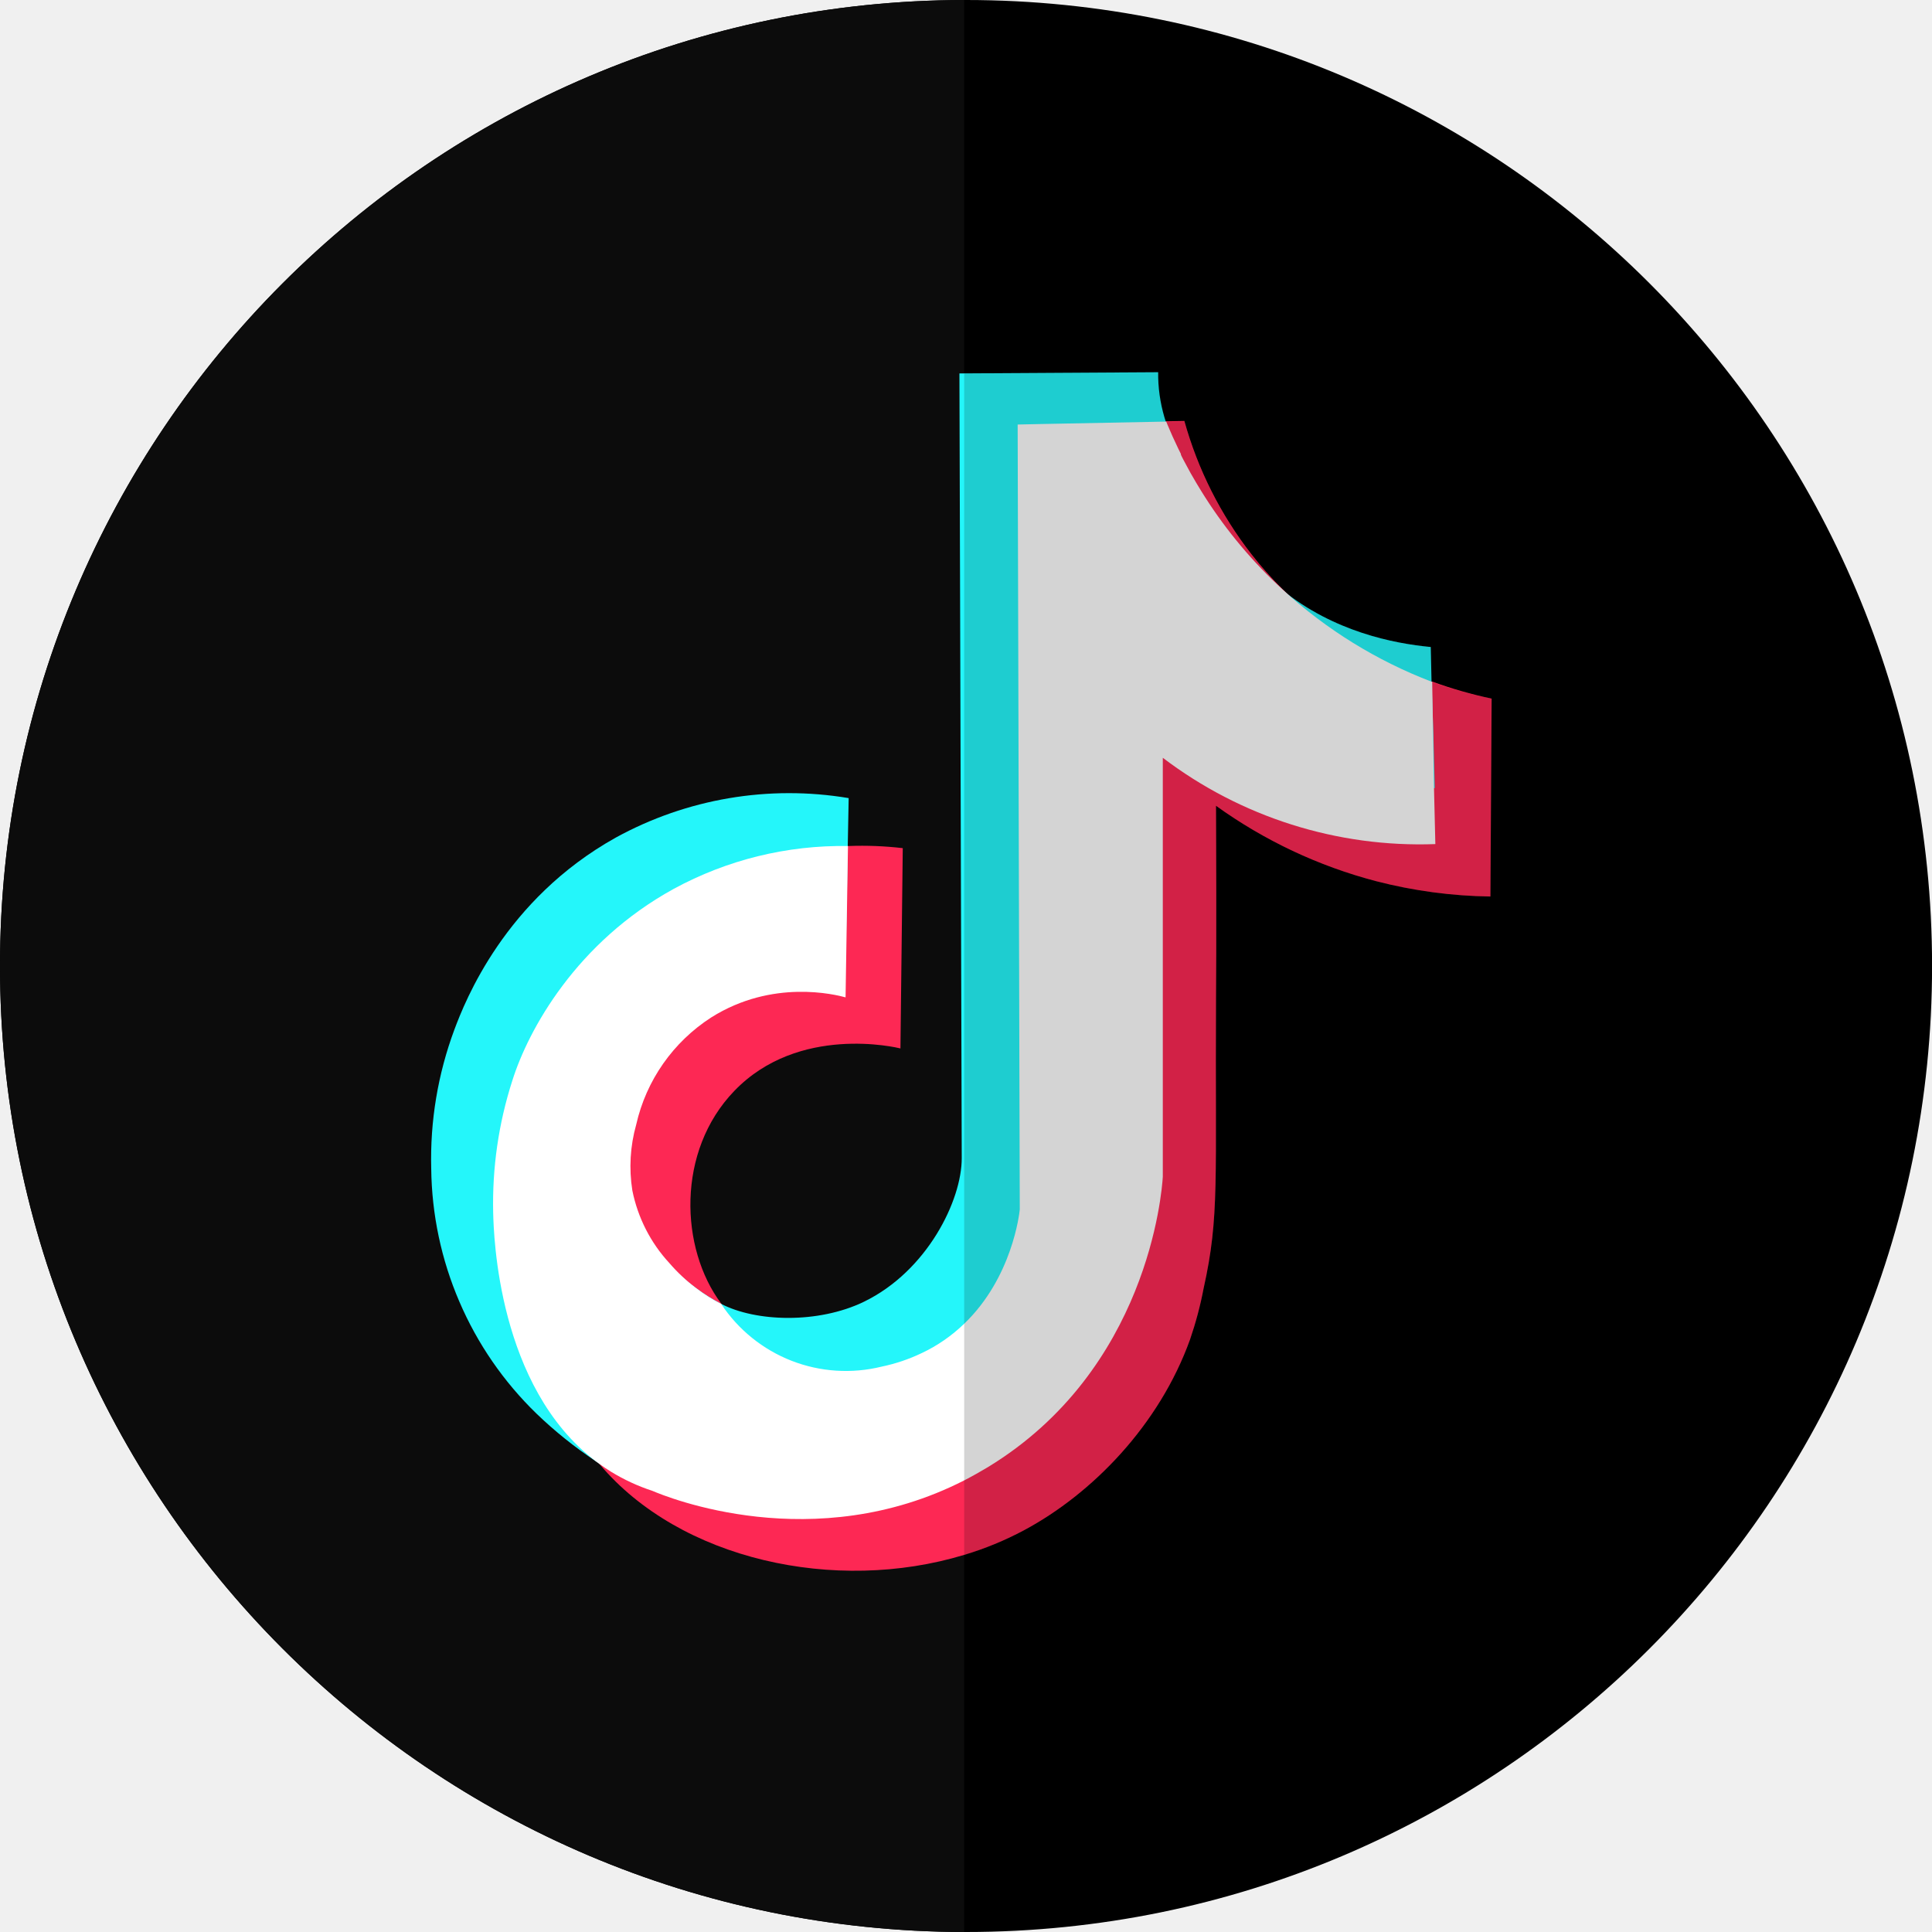
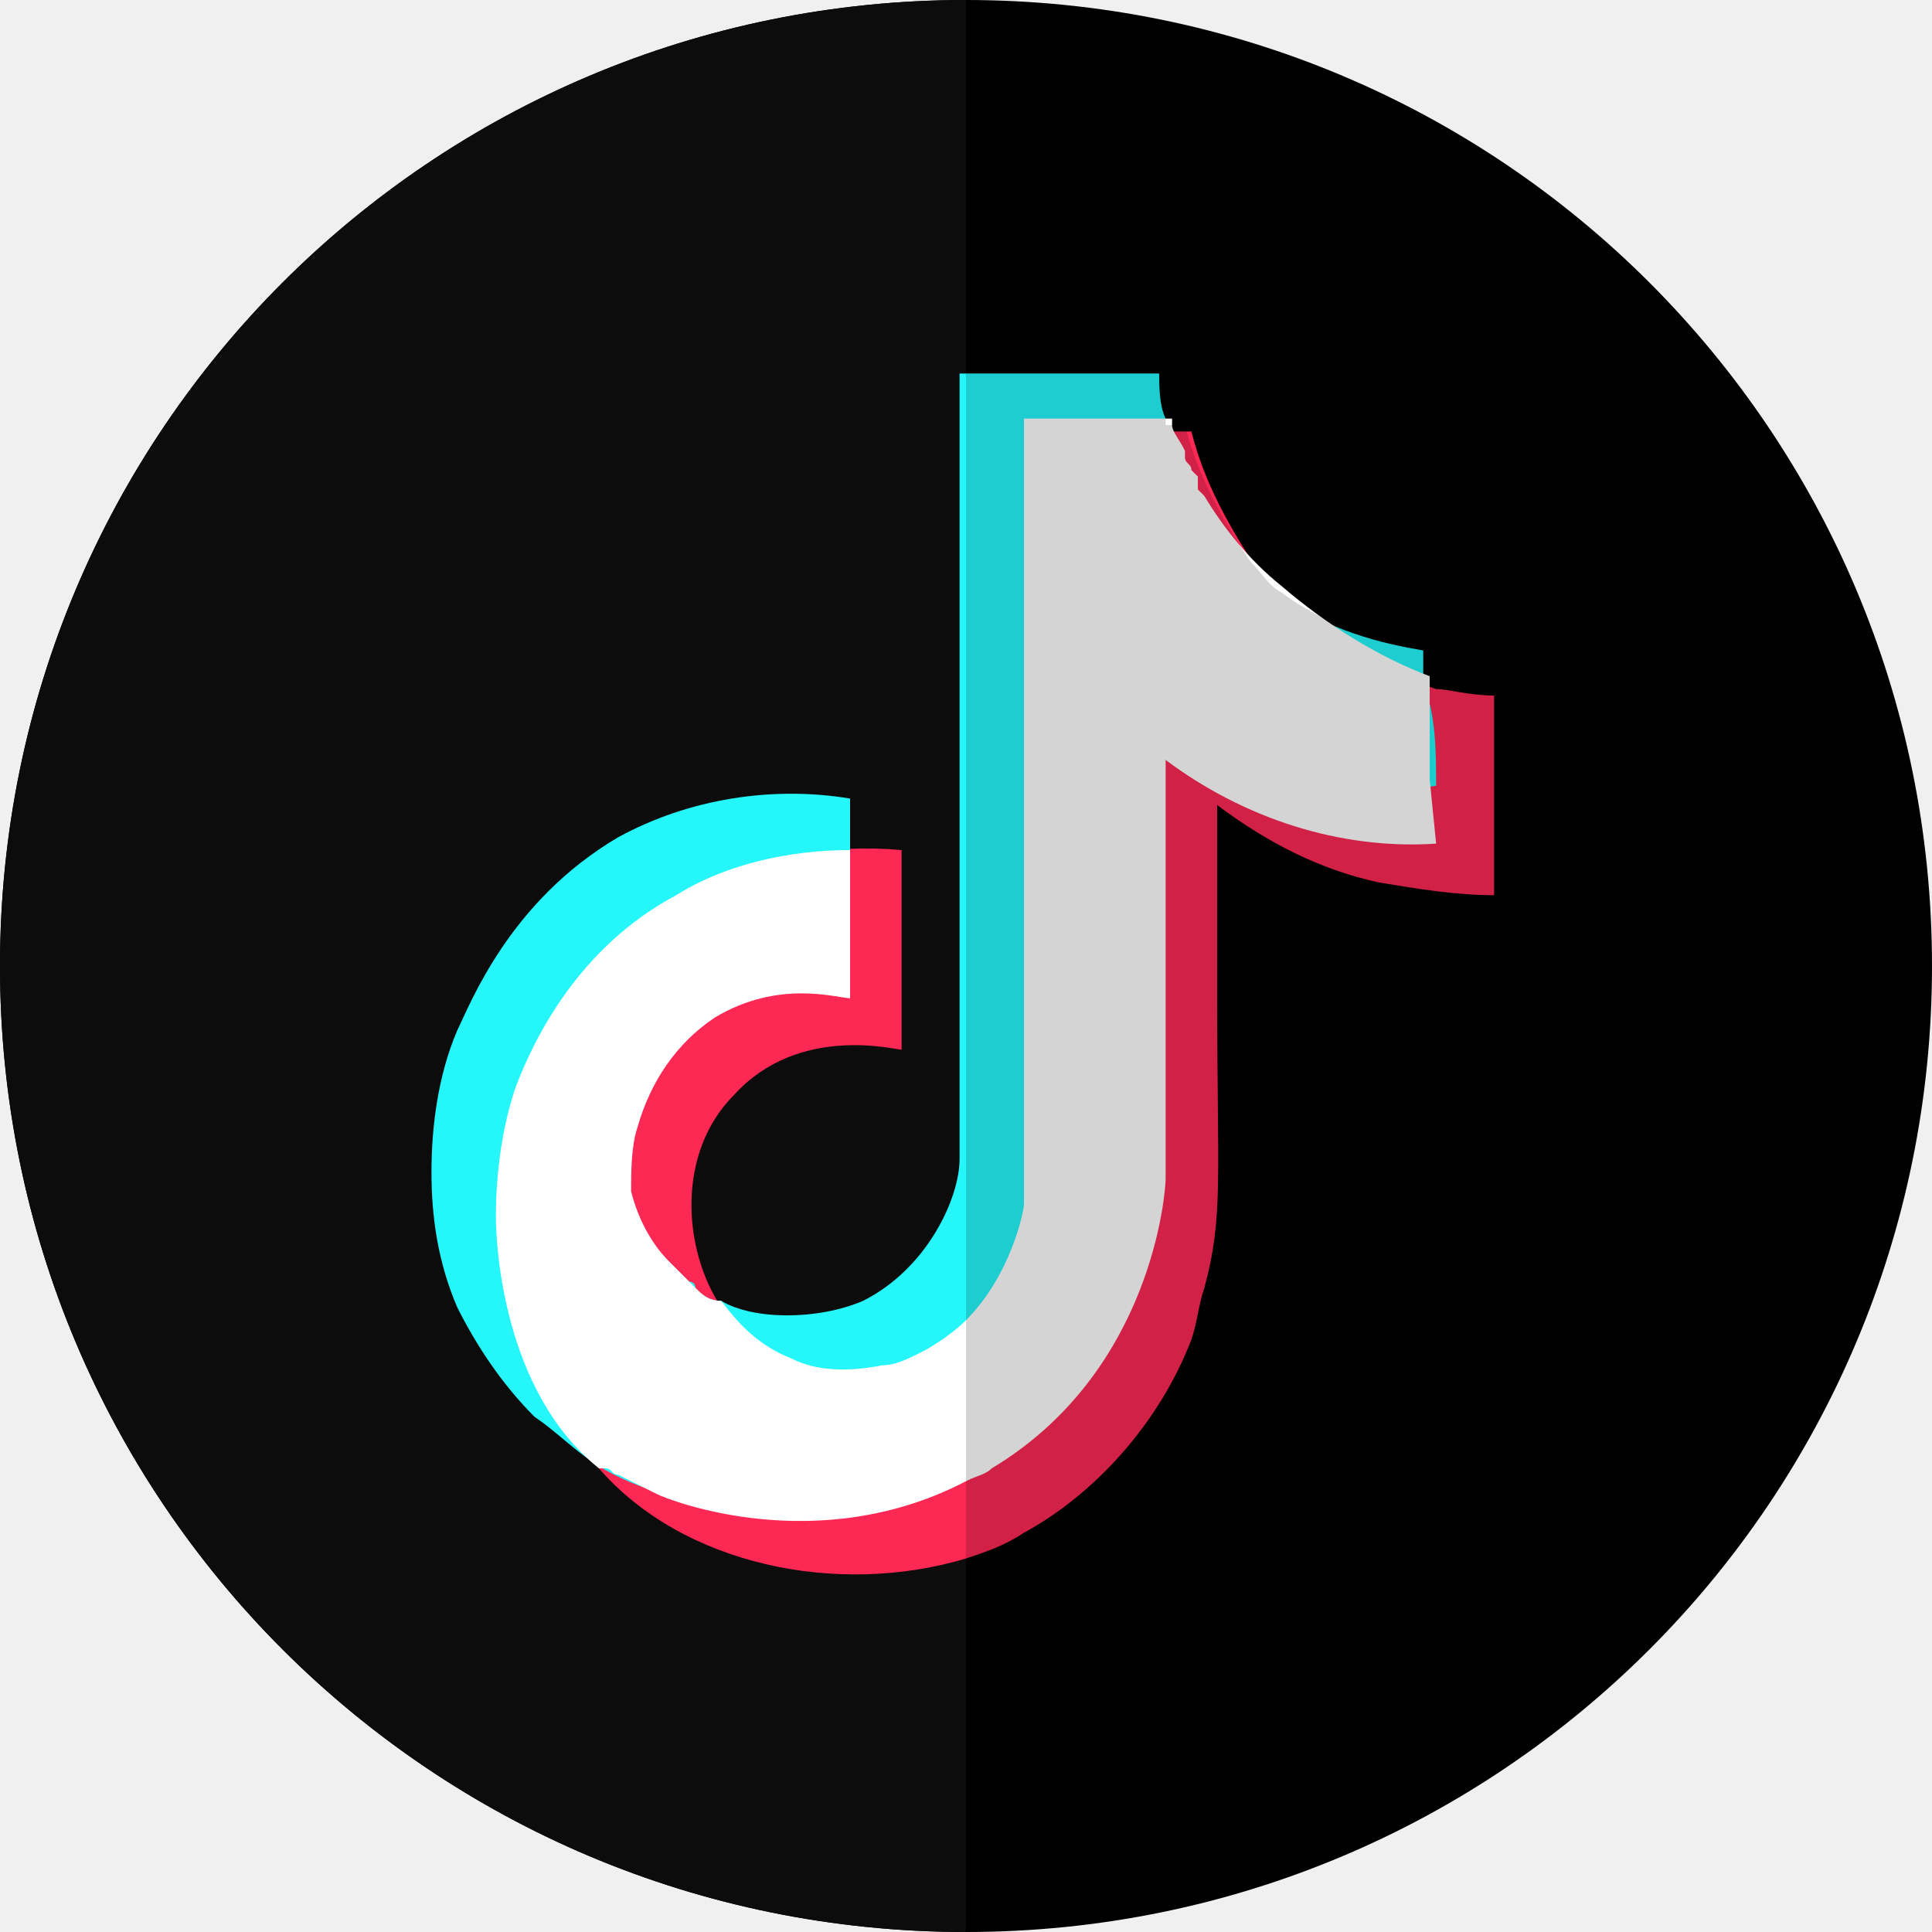
- <svg xmlns="http://www.w3.org/2000/svg" width="30" height="30" viewBox="0 0 30 30" fill="none">
-   <g clip-path="url(#clip0_56:840)">
-     <path d="M30.001 15C30.001 23.284 23.285 30 15 30H14.972C6.701 29.985 0 23.273 0 15C0 6.727 6.701 0.015 14.972 0H15C23.285 0 30.001 6.714 30.001 15Z" fill="black" />
-     <path d="M14.972 0V30C6.701 29.985 0 23.273 0 15C0 6.727 6.701 0.015 14.972 0Z" fill="#0C0C0C" />
-     <path d="M23.162 10.848L23.143 13.921C22.545 13.913 21.949 13.833 21.369 13.683C20.475 13.449 19.632 13.052 18.882 12.512C18.882 12.827 18.886 13.295 18.886 13.865C18.886 14.624 18.886 15.055 18.882 15.512C18.868 18.339 18.939 18.886 18.69 20.004C18.639 20.273 18.568 20.539 18.479 20.799C18.001 22.129 16.96 23.195 15.9 23.762C15.604 23.92 15.293 24.048 14.972 24.144C12.967 24.752 10.558 24.218 9.314 22.74L9.306 22.731L9.297 22.718C8.24 21.444 8.01 19.457 7.987 18.948C7.987 18.883 7.983 18.82 7.983 18.82C7.967 18.125 8.067 17.432 8.279 16.77C8.493 16.086 9.199 14.657 10.785 13.789C11.774 13.256 12.902 13.04 14.018 13.17L13.982 16.28C13.919 16.264 12.4 15.904 11.403 16.939C10.499 17.876 10.558 19.387 11.199 20.242C11.233 20.288 11.269 20.332 11.307 20.373C11.665 20.773 12.12 20.924 12.427 21.029C12.834 21.163 13.26 21.225 13.688 21.213C14.147 21.206 14.593 21.063 14.97 20.802C16.013 20.093 16.153 18.832 16.158 18.761C16.146 14.701 16.134 10.641 16.122 6.581V6.577L18.076 6.542H18.108L18.391 6.537C18.6 7.288 18.953 7.992 19.433 8.607C19.583 8.799 19.746 8.982 19.92 9.154C20.578 9.794 21.368 10.282 22.234 10.584H22.24C22.541 10.694 22.849 10.782 23.162 10.848Z" fill="#FD2854" />
-     <path d="M22.279 12.238H22.273C21.22 12.407 20.143 12.325 19.129 11.999C18.42 11.769 17.755 11.422 17.161 10.973C17.517 13.127 17.517 15.324 17.161 17.478C16.739 20.009 16.474 21.596 15.061 22.611C15.032 22.632 15.001 22.654 14.971 22.674C13.02 23.994 10.295 23.339 9.296 22.717L9.281 22.708L9.253 22.691C8.924 22.472 8.615 22.225 8.331 21.951C7.82 21.456 7.413 20.865 7.133 20.212C6.852 19.559 6.704 18.857 6.696 18.146C6.677 17.41 6.799 16.677 7.056 15.987C7.222 15.543 7.84 13.966 9.562 13.006C10.665 12.401 11.938 12.185 13.178 12.393C13.174 12.64 13.169 12.886 13.164 13.133V13.138L13.136 14.698C12.596 14.571 12.038 14.54 11.488 14.606C11.044 14.661 10.61 14.712 10.148 15.002C9.556 15.383 9.137 15.981 8.981 16.667C8.882 17 8.862 17.35 8.922 17.692C8.94 17.789 9.07 18.467 9.617 18.954C9.801 19.117 9.879 19.124 10.148 19.374C10.384 19.596 10.443 19.703 10.66 19.887C10.66 19.887 10.713 19.932 10.8 19.995C10.806 20 10.812 20.005 10.818 20.009C10.937 20.096 11.063 20.174 11.193 20.244C11.735 20.528 12.705 20.558 13.416 20.213C14.4 19.735 14.936 18.635 14.934 17.982C14.922 13.92 14.91 9.859 14.898 5.798H14.966L17.984 5.78C17.981 6.016 18.014 6.25 18.08 6.476C18.088 6.5 18.095 6.523 18.103 6.55C18.111 6.576 18.117 6.589 18.123 6.607C18.17 6.73 18.224 6.85 18.285 6.967L18.327 7.052V7.058C18.327 7.06 18.327 7.062 18.327 7.064L18.334 7.078L18.341 7.092C18.345 7.1 18.349 7.109 18.354 7.117C18.358 7.126 18.363 7.136 18.369 7.146C18.397 7.2 18.435 7.271 18.479 7.35C18.506 7.4 18.535 7.449 18.565 7.498L18.596 7.551C18.612 7.577 18.628 7.604 18.644 7.63L18.704 7.724C18.933 8.087 19.337 8.698 19.909 9.16C20.714 9.809 21.638 9.992 22.217 10.047C22.221 10.229 22.225 10.411 22.229 10.593C22.251 11.142 22.267 11.69 22.279 12.238Z" fill="#24F6FA" />
-     <path d="M22.288 13.107C20.765 13.163 19.269 12.689 18.056 11.767V18.272C18.041 18.521 17.823 21.269 15.341 22.781C15.218 22.855 15.095 22.924 14.971 22.988C12.636 24.179 10.354 23.246 10.128 23.149C9.904 23.076 9.689 22.976 9.488 22.853C9.425 22.814 9.364 22.773 9.306 22.731L9.253 22.692C7.73 21.536 7.667 19.181 7.658 18.833C7.642 18.138 7.741 17.446 7.954 16.784C8.205 15.982 8.955 14.63 10.46 13.803C11.29 13.351 12.223 13.122 13.167 13.137V13.142C13.155 13.924 13.143 14.705 13.13 15.487C12.972 15.444 11.997 15.198 11.045 15.798C10.453 16.179 10.034 16.776 9.879 17.463C9.785 17.796 9.765 18.145 9.819 18.486C9.904 18.908 10.103 19.299 10.395 19.614C10.517 19.756 10.654 19.884 10.803 19.997C10.809 20.002 10.815 20.006 10.821 20.01C10.938 20.1 11.064 20.179 11.196 20.246L11.2 20.25C11.464 20.648 11.845 20.956 12.291 21.13C12.737 21.304 13.226 21.335 13.69 21.221C13.906 21.176 14.117 21.105 14.316 21.009C14.558 20.895 14.779 20.741 14.972 20.555C15.72 19.836 15.829 18.841 15.835 18.781L15.802 6.592L16.127 6.585L18.081 6.547H18.109C18.117 6.566 18.125 6.585 18.133 6.605C18.178 6.713 18.232 6.834 18.295 6.964L18.337 7.049V7.055C18.336 7.057 18.336 7.059 18.337 7.061L18.344 7.075L18.35 7.089C18.354 7.097 18.359 7.106 18.363 7.114C18.368 7.123 18.373 7.133 18.378 7.143C18.412 7.209 18.452 7.278 18.488 7.347C18.516 7.397 18.545 7.447 18.574 7.495L18.606 7.548L18.654 7.627L18.713 7.721C19.051 8.25 19.457 8.732 19.919 9.157C20.593 9.775 21.378 10.26 22.233 10.587H22.239C22.248 11.135 22.258 11.684 22.267 12.232L22.288 13.107Z" fill="white" />
-     <path opacity="0.17" d="M23.162 10.848L23.144 13.921C22.545 13.914 21.949 13.834 21.369 13.683C20.475 13.449 19.632 13.053 18.882 12.513C18.882 12.827 18.886 13.295 18.886 13.865C18.886 14.624 18.886 15.055 18.882 15.512C18.869 18.339 18.939 18.886 18.69 20.004C18.639 20.274 18.568 20.539 18.479 20.799C18.001 22.129 16.96 23.195 15.9 23.762C15.604 23.92 15.293 24.048 14.972 24.145V5.798L17.99 5.78C17.987 6.016 18.02 6.25 18.086 6.476C18.094 6.5 18.101 6.523 18.109 6.55L18.392 6.545C18.601 7.296 18.955 7.999 19.434 8.615C19.585 8.807 19.748 8.99 19.922 9.162C20.726 9.811 21.65 9.994 22.23 10.049C22.234 10.23 22.238 10.412 22.242 10.594C22.542 10.7 22.85 10.785 23.162 10.848Z" fill="black" />
+ <svg xmlns="http://www.w3.org/2000/svg" xmlns:xlink="http://www.w3.org/1999/xlink" version="1.1" id="Слой_1" x="0px" y="0px" viewBox="0 0 30 30" enable-background="new 0 0 30 30" xml:space="preserve">
+   <g>
+     <defs>
+       <rect id="SVGID_1_" width="30" height="30" />
+     </defs>
+     <clipPath id="SVGID_2_">
+       <use xlink:href="#SVGID_1_" overflow="visible" />
+     </clipPath>
+     <g clip-path="url(#SVGID_2_)">
+       <path d="M30,15c0,8.3-6.7,15-15,15h0C6.7,30,0,23.3,0,15C0,6.7,6.7,0,15,0h0C23.3,0,30,6.7,30,15z" />
+       <path fill="#0C0C0C" d="M15,0v30C6.7,30,0,23.3,0,15C0,6.7,6.7,0,15,0z" />
+       <path fill="#FD2854" d="M23.2,10.8l0,3.1c-0.6,0-1.2-0.1-1.8-0.2c-0.9-0.2-1.7-0.6-2.5-1.2c0,0.3,0,0.8,0,1.4c0,0.8,0,1.2,0,1.6    c0,2.8,0.1,3.4-0.2,4.5c-0.1,0.3-0.1,0.5-0.2,0.8c-0.5,1.3-1.5,2.4-2.6,3c-0.3,0.2-0.6,0.3-0.9,0.4c-2,0.6-4.4,0.1-5.7-1.4l0,0    l0,0C8.2,21.4,8,19.5,8,18.9c0-0.1,0-0.1,0-0.1c0-0.7,0.1-1.4,0.3-2c0.2-0.7,0.9-2.1,2.5-3c1-0.5,2.1-0.7,3.2-0.6l0,3.1    c-0.1,0-1.6-0.4-2.6,0.7c-0.9,0.9-0.8,2.4-0.2,3.3c0,0,0.1,0.1,0.1,0.1c0.4,0.4,0.8,0.5,1.1,0.7c0.4,0.1,0.8,0.2,1.3,0.2    c0.5,0,0.9-0.2,1.3-0.4c1-0.7,1.2-2,1.2-2c0-4.1,0-8.1,0-12.2v0l2,0h0l0.3,0c0.2,0.8,0.6,1.5,1,2.1c0.2,0.2,0.3,0.4,0.5,0.5    c0.7,0.6,1.4,1.1,2.3,1.4h0C22.5,10.7,22.8,10.8,23.2,10.8z" />
+       <path fill="#24F6FA" d="M22.3,12.2L22.3,12.2c-1.1,0.2-2.1,0.1-3.2-0.2c-0.7-0.2-1.4-0.6-2-1c0.4,2.2,0.4,4.4,0,6.5    c-0.4,2.5-0.7,4.1-2.1,5.1c0,0-0.1,0-0.1,0.1c-2,1.3-4.7,0.7-5.7,0l0,0l0,0c-0.3-0.2-0.6-0.5-0.9-0.7c-0.5-0.5-0.9-1.1-1.2-1.7    c-0.3-0.7-0.4-1.4-0.4-2.1c0-0.7,0.1-1.5,0.4-2.2c0.2-0.4,0.8-2,2.5-3c1.1-0.6,2.4-0.8,3.6-0.6c0,0.2,0,0.5,0,0.7v0l0,1.6    c-0.5-0.1-1.1-0.2-1.6-0.1c-0.4,0.1-0.9,0.1-1.3,0.4c-0.6,0.4-1,1-1.2,1.7c-0.1,0.3-0.1,0.7-0.1,1c0,0.1,0.1,0.8,0.7,1.3    c0.2,0.2,0.3,0.2,0.5,0.4c0.2,0.2,0.3,0.3,0.5,0.5c0,0,0.1,0,0.1,0.1c0,0,0,0,0,0c0.1,0.1,0.2,0.2,0.4,0.2c0.5,0.3,1.5,0.3,2.2,0    c1-0.5,1.5-1.6,1.5-2.2c0-4.1,0-8.1,0-12.2H15l3,0c0,0.2,0,0.5,0.1,0.7c0,0,0,0,0,0.1c0,0,0,0,0,0.1c0,0.1,0.1,0.2,0.2,0.4l0,0.1    v0c0,0,0,0,0,0l0,0l0,0c0,0,0,0,0,0c0,0,0,0,0,0c0,0.1,0.1,0.1,0.1,0.2c0,0,0.1,0.1,0.1,0.1l0,0.1c0,0,0,0.1,0,0.1l0.1,0.1    c0.2,0.4,0.6,1,1.2,1.4c0.8,0.6,1.7,0.8,2.3,0.9c0,0.2,0,0.4,0,0.5C22.3,11.1,22.3,11.7,22.3,12.2z" />
+       <path fill="#FFFFFF" d="M22.3,13.1c-1.5,0.1-3-0.4-4.2-1.3v6.5c0,0.2-0.2,3-2.7,4.5c-0.1,0.1-0.2,0.1-0.4,0.2    c-2.3,1.2-4.6,0.3-4.8,0.2c-0.2-0.1-0.4-0.2-0.6-0.3c-0.1,0-0.1-0.1-0.2-0.1l-0.1,0c-1.5-1.2-1.6-3.5-1.6-3.9c0-0.7,0.1-1.4,0.3-2    c0.3-0.8,1-2.2,2.5-3c0.8-0.5,1.8-0.7,2.7-0.7v0c0,0.8,0,1.6,0,2.3c-0.2,0-1.1-0.3-2.1,0.3c-0.6,0.4-1,1-1.2,1.7    c-0.1,0.3-0.1,0.7-0.1,1c0.1,0.4,0.3,0.8,0.6,1.1c0.1,0.1,0.3,0.3,0.4,0.4c0,0,0,0,0,0c0.1,0.1,0.2,0.2,0.4,0.2l0,0    c0.3,0.4,0.6,0.7,1.1,0.9c0.4,0.2,0.9,0.2,1.4,0.1c0.2,0,0.4-0.1,0.6-0.2c0.2-0.1,0.5-0.3,0.7-0.5c0.7-0.7,0.9-1.7,0.9-1.8l0-12.2    l0.3,0l2,0h0c0,0,0,0,0,0.1c0,0.1,0.1,0.2,0.2,0.4l0,0.1v0c0,0,0,0,0,0l0,0l0,0c0,0,0,0,0,0c0,0,0,0,0,0c0,0.1,0.1,0.1,0.1,0.2    c0,0,0.1,0.1,0.1,0.1l0,0.1l0,0.1l0.1,0.1c0.3,0.5,0.7,1,1.2,1.4c0.7,0.6,1.5,1.1,2.3,1.4h0c0,0.5,0,1.1,0,1.6L22.3,13.1z" />
+       <path opacity="0.17" enable-background="new    " d="M23.2,10.8l0,3.1c-0.6,0-1.2-0.1-1.8-0.2c-0.9-0.2-1.7-0.6-2.5-1.2    c0,0.3,0,0.8,0,1.4c0,0.8,0,1.2,0,1.6c0,2.8,0.1,3.4-0.2,4.5c-0.1,0.3-0.1,0.5-0.2,0.8c-0.5,1.3-1.5,2.4-2.6,3    c-0.3,0.2-0.6,0.3-0.9,0.4V5.8l3,0c0,0.2,0,0.5,0.1,0.7c0,0,0,0,0,0.1l0.3,0c0.2,0.8,0.6,1.5,1,2.1c0.2,0.2,0.3,0.4,0.5,0.5    c0.8,0.6,1.7,0.8,2.3,0.9c0,0.2,0,0.4,0,0.5C22.5,10.7,22.8,10.8,23.2,10.8z" />
+     </g>
  </g>
-   <defs>
-     <clipPath id="clip0_56:840">
-       <rect width="30" height="30" fill="white" />
-     </clipPath>
-   </defs>
</svg>
